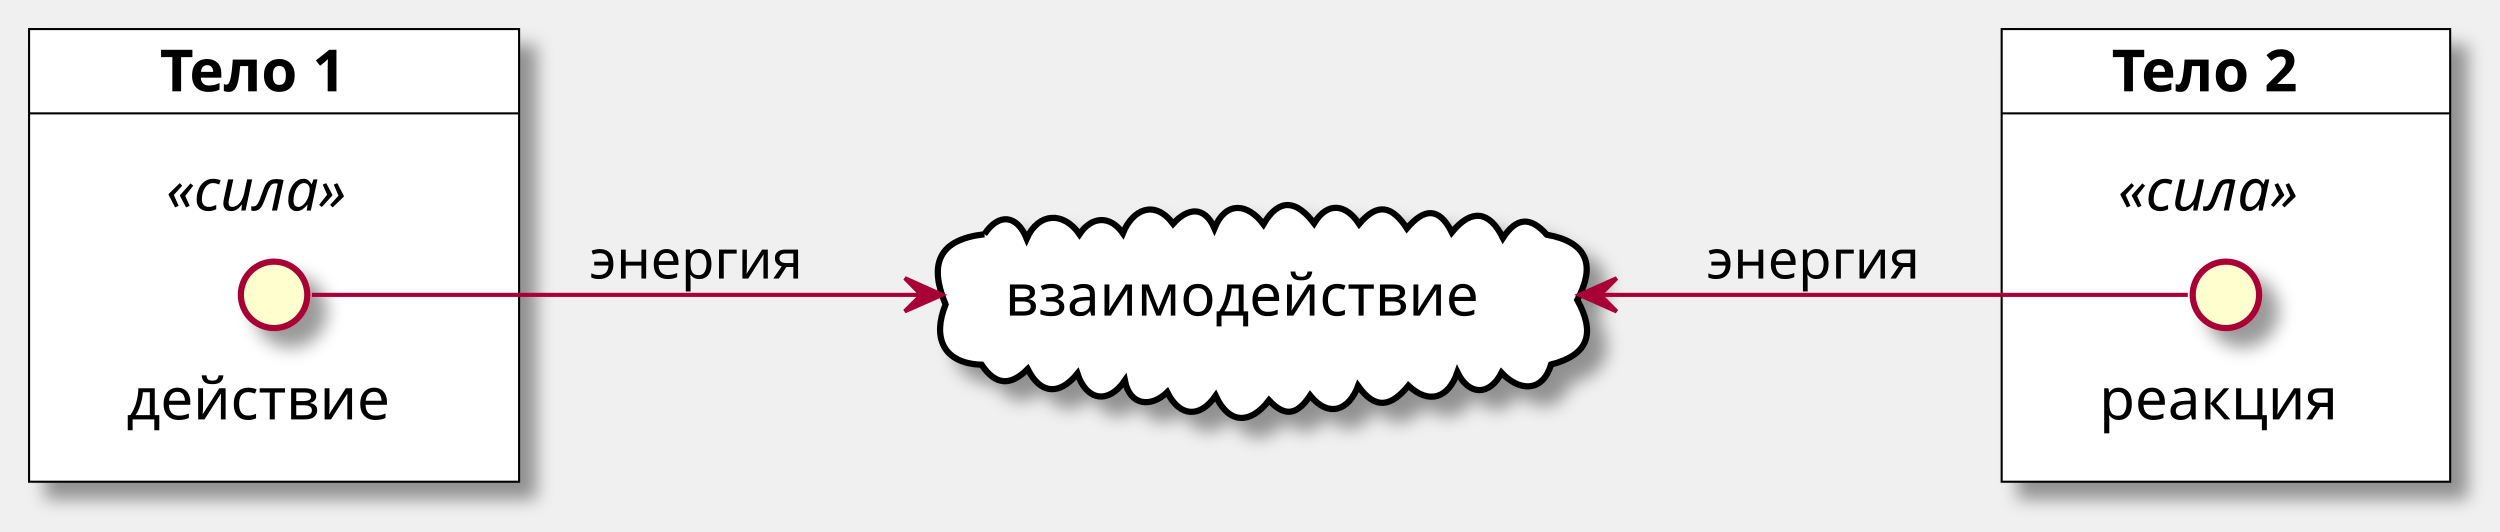
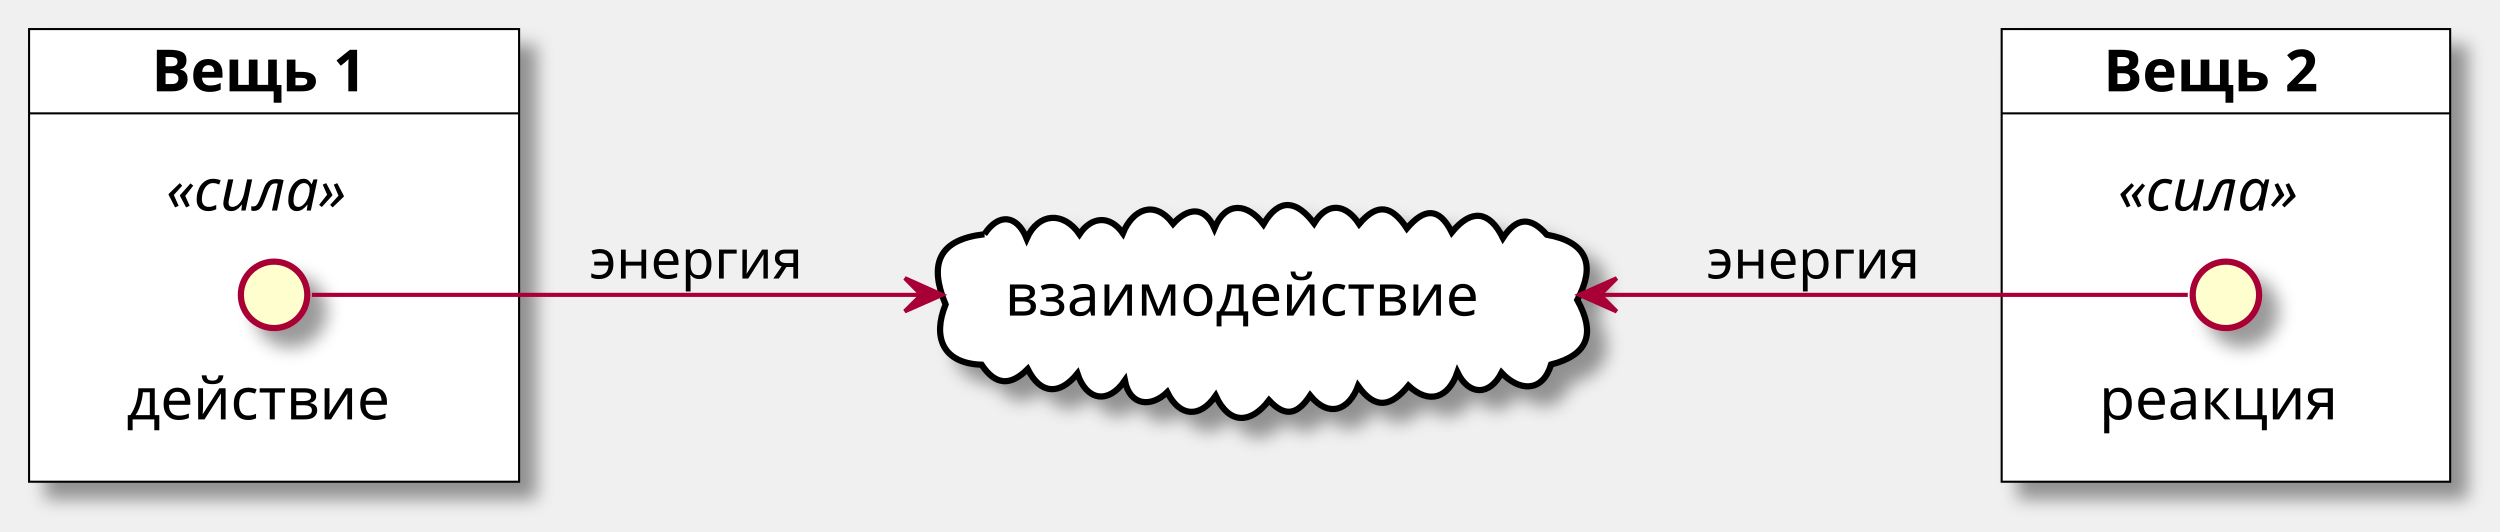
<svg xmlns="http://www.w3.org/2000/svg" contentScriptType="application/ecmascript" contentStyleType="text/css" height="128px" preserveAspectRatio="none" style="width:602px;height:128px;background:#FFFFFF;" version="1.1" viewBox="0 0 602 128" width="602px" zoomAndPan="magnify">
  <defs>
-     <filter height="300%" id="f12m0ry1dwea48" width="300%" x="-1" y="-1">
+     <filter height="300%" id="f1veqj8voueal4" width="300%" x="-1" y="-1">
      <feGaussianBlur result="blurOut" stdDeviation="2.0" />
      <feColorMatrix in="blurOut" result="blurOut2" type="matrix" values="0 0 0 0 0 0 0 0 0 0 0 0 0 0 0 0 0 0 .4 0" />
      <feOffset dx="4.0" dy="4.0" in="blurOut2" result="blurOut3" />
      <feBlend in="SourceGraphic" in2="blurOut3" mode="normal" />
    </filter>
  </defs>
  <g>
-     <rect fill="#FFFFFF" filter="url(#f12m0ry1dwea48)" height="109" style="stroke:#000000;stroke-width:0.5;" width="118" x="7" y="7" />
+     <rect fill="#FFFFFF" filter="url(#f1veqj8voueal4)" height="109" style="stroke:#000000;stroke-width:0.5;" width="118" x="7" y="7" />
    <line style="stroke:#000000;stroke-width:0.5;" x1="7" x2="125" y1="27.297" y2="27.297" />
-     <text fill="#000000" font-family="sans-serif" font-size="14" font-weight="bold" lengthAdjust="spacing" textLength="55" x="38.5" y="21.995">Тело 1</text>
-     <rect fill="#FFFFFF" filter="url(#f12m0ry1dwea48)" height="109" style="stroke:#000000;stroke-width:0.5;" width="108" x="482" y="7" />
+     <text fill="#000000" font-family="sans-serif" font-size="14" font-weight="bold" lengthAdjust="spacing" textLength="59" x="36.5" y="21.995">Вещь 1</text>
+     <rect fill="#FFFFFF" filter="url(#f1veqj8voueal4)" height="109" style="stroke:#000000;stroke-width:0.5;" width="108" x="482" y="7" />
    <line style="stroke:#000000;stroke-width:0.5;" x1="482" x2="590" y1="27.297" y2="27.297" />
-     <text fill="#000000" font-family="sans-serif" font-size="14" font-weight="bold" lengthAdjust="spacing" textLength="55" x="508.5" y="21.995">Тело 2</text>
-     <ellipse cx="66" cy="71" fill="#FEFECE" filter="url(#f12m0ry1dwea48)" rx="8" ry="8" style="stroke:#A80036;stroke-width:1.5;" />
+     <text fill="#000000" font-family="sans-serif" font-size="14" font-weight="bold" lengthAdjust="spacing" textLength="59" x="506.5" y="21.995">Вещь 2</text>
+     <ellipse cx="66" cy="71" fill="#FEFECE" filter="url(#f1veqj8voueal4)" rx="8" ry="8" style="stroke:#A80036;stroke-width:1.5;" />
    <text fill="#000000" font-family="sans-serif" font-size="14" lengthAdjust="spacing" textLength="71" x="30.5" y="100.995">действие</text>
    <text fill="#000000" font-family="sans-serif" font-size="14" font-style="italic" lengthAdjust="spacing" textLength="52" x="40" y="50.698">«сила»</text>
-     <ellipse cx="536" cy="71" fill="#FEFECE" filter="url(#f12m0ry1dwea48)" rx="8" ry="8" style="stroke:#A80036;stroke-width:1.5;" />
+     <ellipse cx="536" cy="71" fill="#FEFECE" filter="url(#f1veqj8voueal4)" rx="8" ry="8" style="stroke:#A80036;stroke-width:1.5;" />
    <text fill="#000000" font-family="sans-serif" font-size="14" lengthAdjust="spacing" textLength="61" x="505.5" y="100.995">реакция</text>
    <text fill="#000000" font-family="sans-serif" font-size="14" font-style="italic" lengthAdjust="spacing" textLength="52" x="510" y="50.698">«сила»</text>
-     <path d="M237.048,56.406 C240.5,51.177 244.908,51.712 247.23,57.455 C250.076,51.085 256.11,50.884 259.941,56.402 C262.85,52.044 267.287,51.753 270.396,56.164 C272.698,50.472 277.975,47.888 282.487,53.878 C285.923,50.05 290.023,49.434 292.436,54.965 C295.208,48.23 300.498,48.974 304.24,53.992 C308.102,47.368 312.363,48.383 316.432,53.782 C319.728,48.395 324.136,49.152 327.283,53.941 C331.785,48.613 335.252,49.625 338.778,54.991 C342.893,50.184 346.452,49.697 349.598,55.941 C354.257,50.238 358.611,50.649 361.908,57.298 C365.146,52.332 368.531,52.043 372.464,56.521 C382.197,58.246 384.331,63.827 379.81,72.221 C384.138,80.102 382.744,85.399 373.503,87.777 C371.36,94.792 365.603,94.089 361.577,89.757 C358.691,95.346 353.715,95.346 350.946,89.647 C348.842,95.779 344.206,97.56 339.149,92.865 C335.014,97.906 331.226,98.82 327.029,92.935 C324.807,98.825 319.96,100.743 315.475,95.228 C312.518,99.716 309.572,100.685 305.582,96.391 C301.239,102.097 295.993,102.357 292.738,95.295 C288.925,100.783 284.038,100.421 281.072,94.434 C277.173,98.224 272.042,97.743 270.866,91.628 C266.877,97.434 261.623,96.508 259.444,89.955 C255.249,95.124 250.625,95.153 247.469,88.868 C243.269,93.04 239.71,92.804 236.372,87.824 C226.958,87.514 224.504,81.152 227.698,73.309 C223.646,63.629 225.909,57.683 237.048,56.406 " fill="#FFFFFF" filter="url(#f12m0ry1dwea48)" style="stroke:#000000;stroke-width:1.5;" />
+     <path d="M237.048,56.406 C240.5,51.177 244.908,51.712 247.23,57.455 C250.076,51.085 256.11,50.884 259.941,56.402 C262.85,52.044 267.287,51.753 270.396,56.164 C272.698,50.472 277.975,47.888 282.487,53.878 C285.923,50.05 290.023,49.434 292.436,54.965 C295.208,48.23 300.498,48.974 304.24,53.992 C308.102,47.368 312.363,48.383 316.432,53.782 C319.728,48.395 324.136,49.152 327.283,53.941 C331.785,48.613 335.252,49.625 338.778,54.991 C342.893,50.184 346.452,49.697 349.598,55.941 C354.257,50.238 358.611,50.649 361.908,57.298 C365.146,52.332 368.531,52.043 372.464,56.521 C382.197,58.246 384.331,63.827 379.81,72.221 C384.138,80.102 382.744,85.399 373.503,87.777 C371.36,94.792 365.603,94.089 361.577,89.757 C358.691,95.346 353.715,95.346 350.946,89.647 C348.842,95.779 344.206,97.56 339.149,92.865 C335.014,97.906 331.226,98.82 327.029,92.935 C324.807,98.825 319.96,100.743 315.475,95.228 C312.518,99.716 309.572,100.685 305.582,96.391 C301.239,102.097 295.993,102.357 292.738,95.295 C288.925,100.783 284.038,100.421 281.072,94.434 C277.173,98.224 272.042,97.743 270.866,91.628 C266.877,97.434 261.623,96.508 259.444,89.955 C255.249,95.124 250.625,95.153 247.469,88.868 C243.269,93.04 239.71,92.804 236.372,87.824 C226.958,87.514 224.504,81.152 227.698,73.309 C223.646,63.629 225.909,57.683 237.048,56.406 " fill="#FFFFFF" filter="url(#f1veqj8voueal4)" style="stroke:#000000;stroke-width:1.5;" />
    <text fill="#000000" font-family="sans-serif" font-size="14" lengthAdjust="spacing" textLength="123" x="242" y="75.995">взаимодействие</text>
    <path d="M75.11,71 C98.19,71 166.19,71 221.86,71 " fill="none" id="action1-to-interaction" style="stroke:#A80036;stroke-width:1.0;" />
    <polygon fill="#A80036" points="226.87,71,217.881,66.974,221.87,70.986,217.859,74.974,226.87,71" style="stroke:#A80036;stroke-width:1.0;" />
    <text fill="#000000" font-family="sans-serif" font-size="13" lengthAdjust="spacing" textLength="54" x="142" y="67.067">энергия</text>
    <path d="M385.47,71 C439.37,71 504.27,71 526.82,71 " fill="none" id="interaction-backto-action2" style="stroke:#A80036;stroke-width:1.0;" />
    <polygon fill="#A80036" points="380.29,71,389.29,75,385.29,71,389.29,67,380.29,71" style="stroke:#A80036;stroke-width:1.0;" />
    <text fill="#000000" font-family="sans-serif" font-size="13" lengthAdjust="spacing" textLength="54" x="411" y="67.067">энергия</text>
  </g>
</svg>
